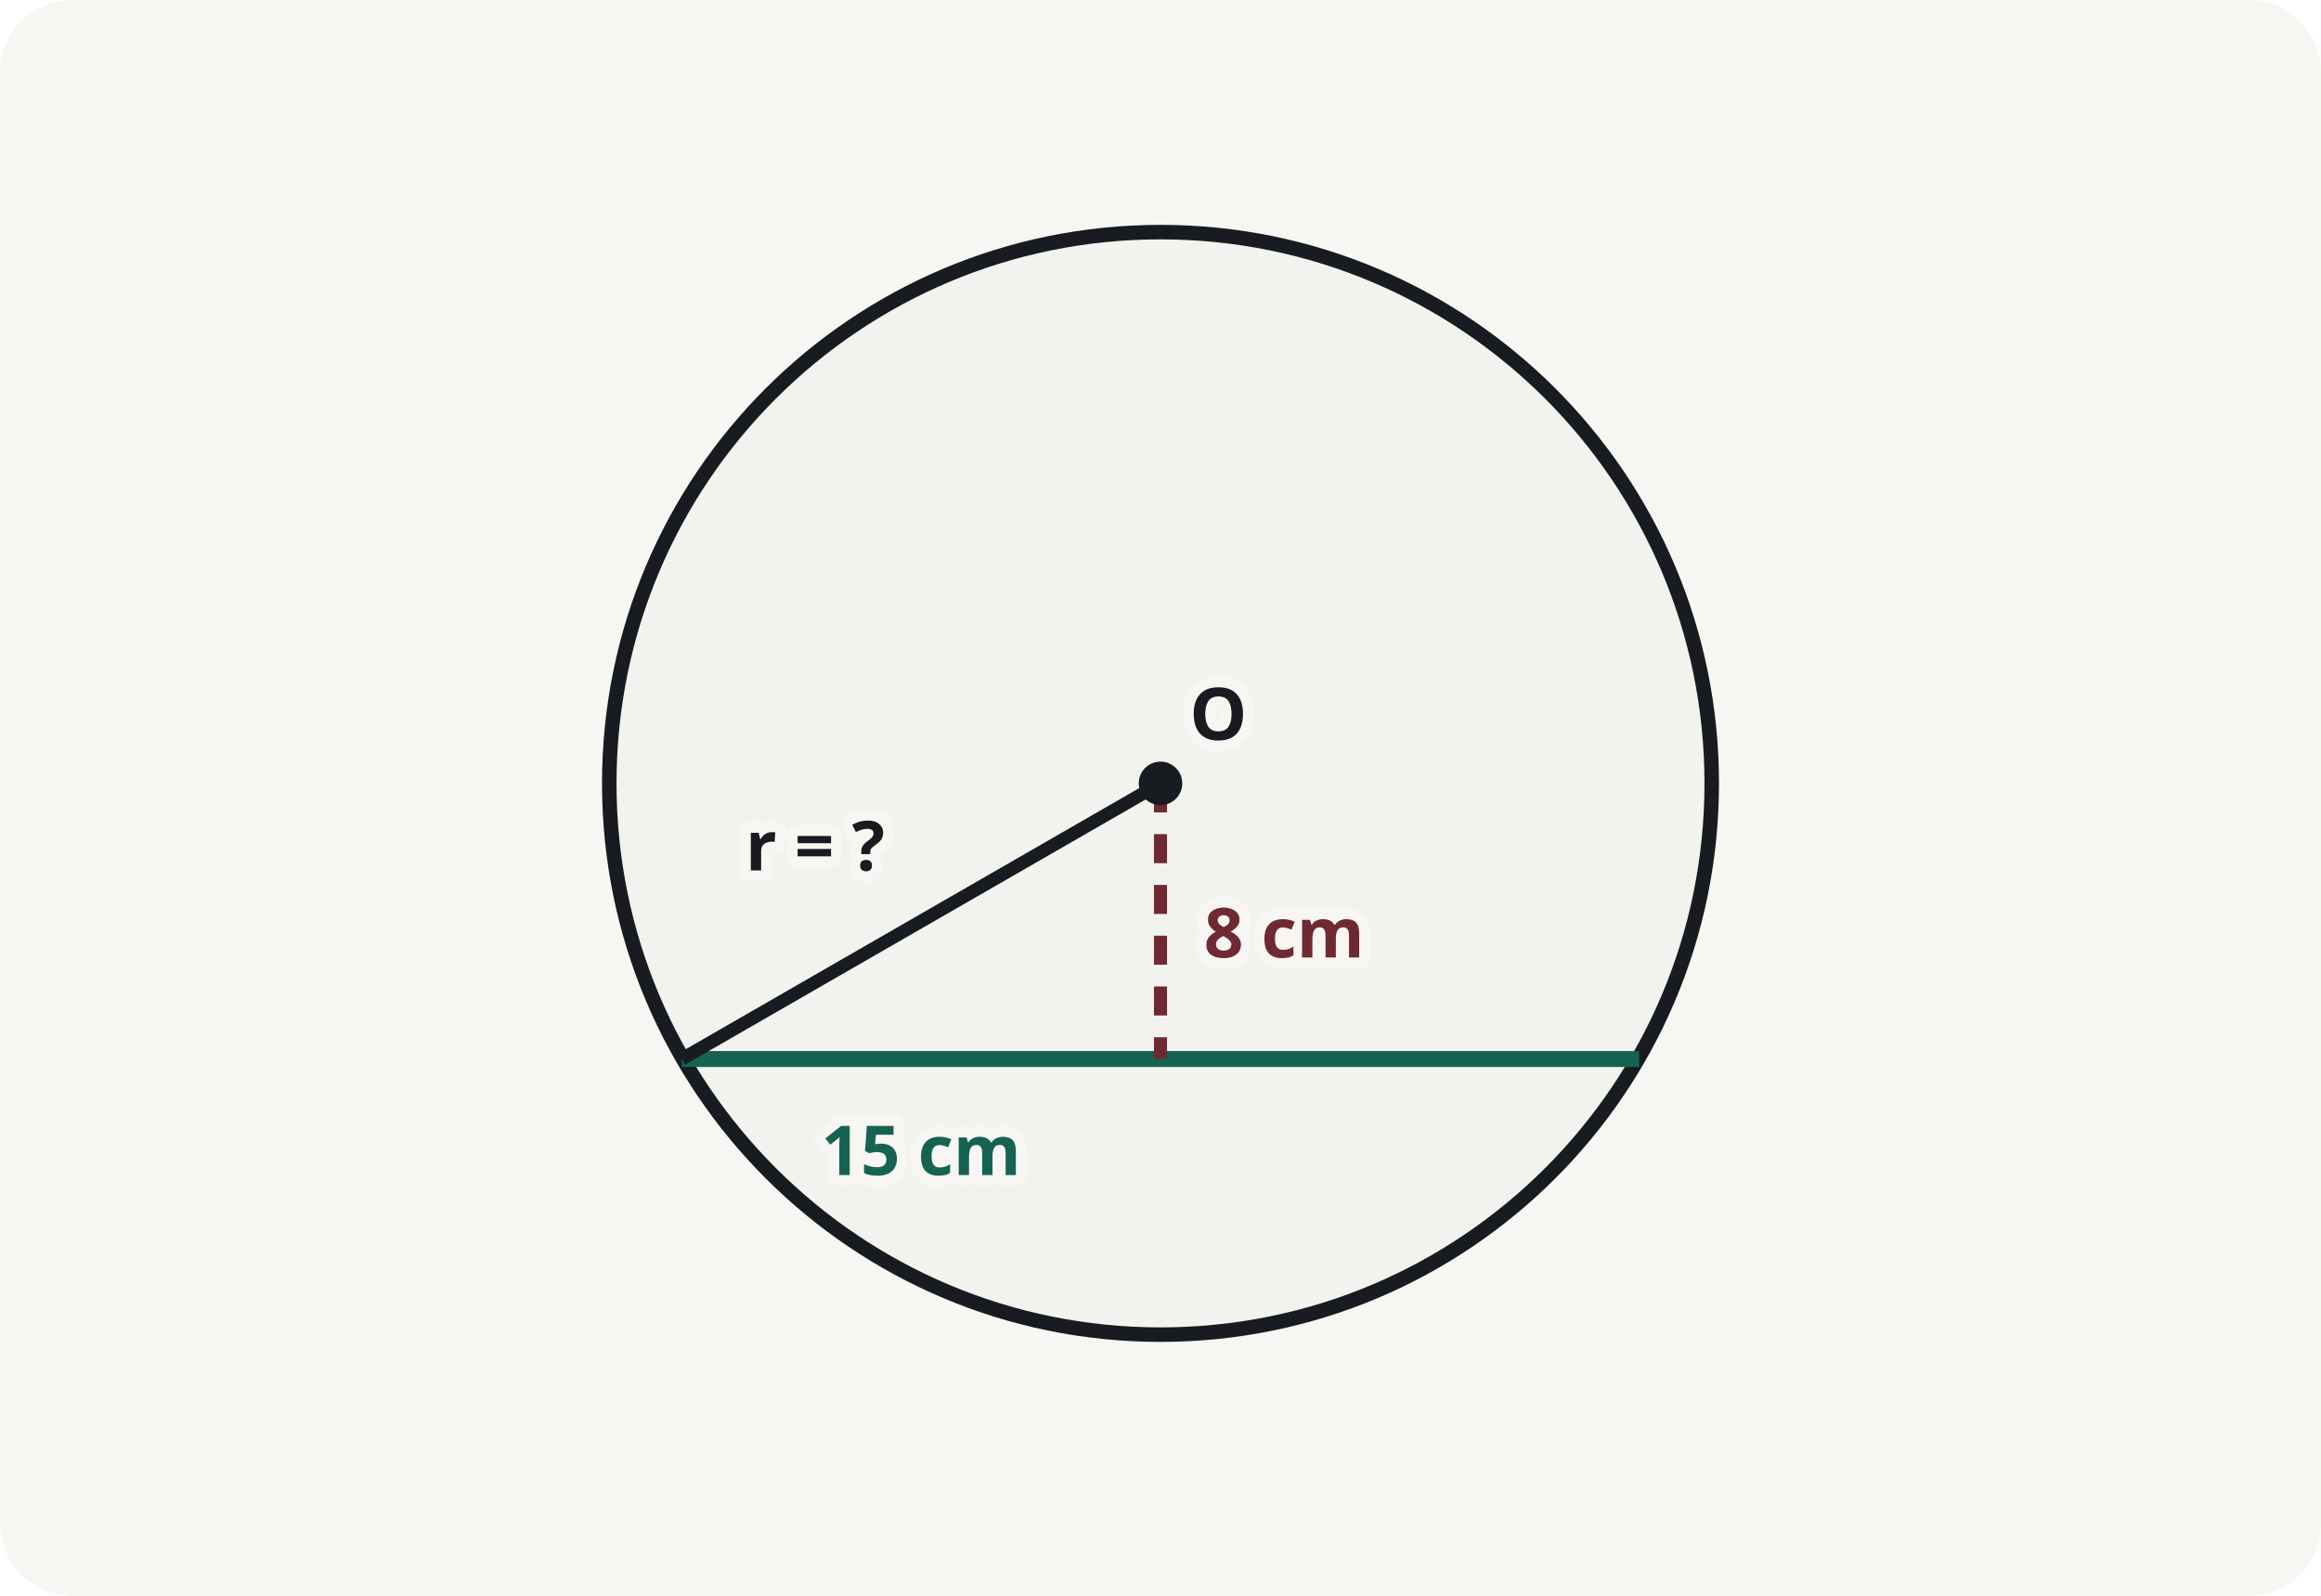
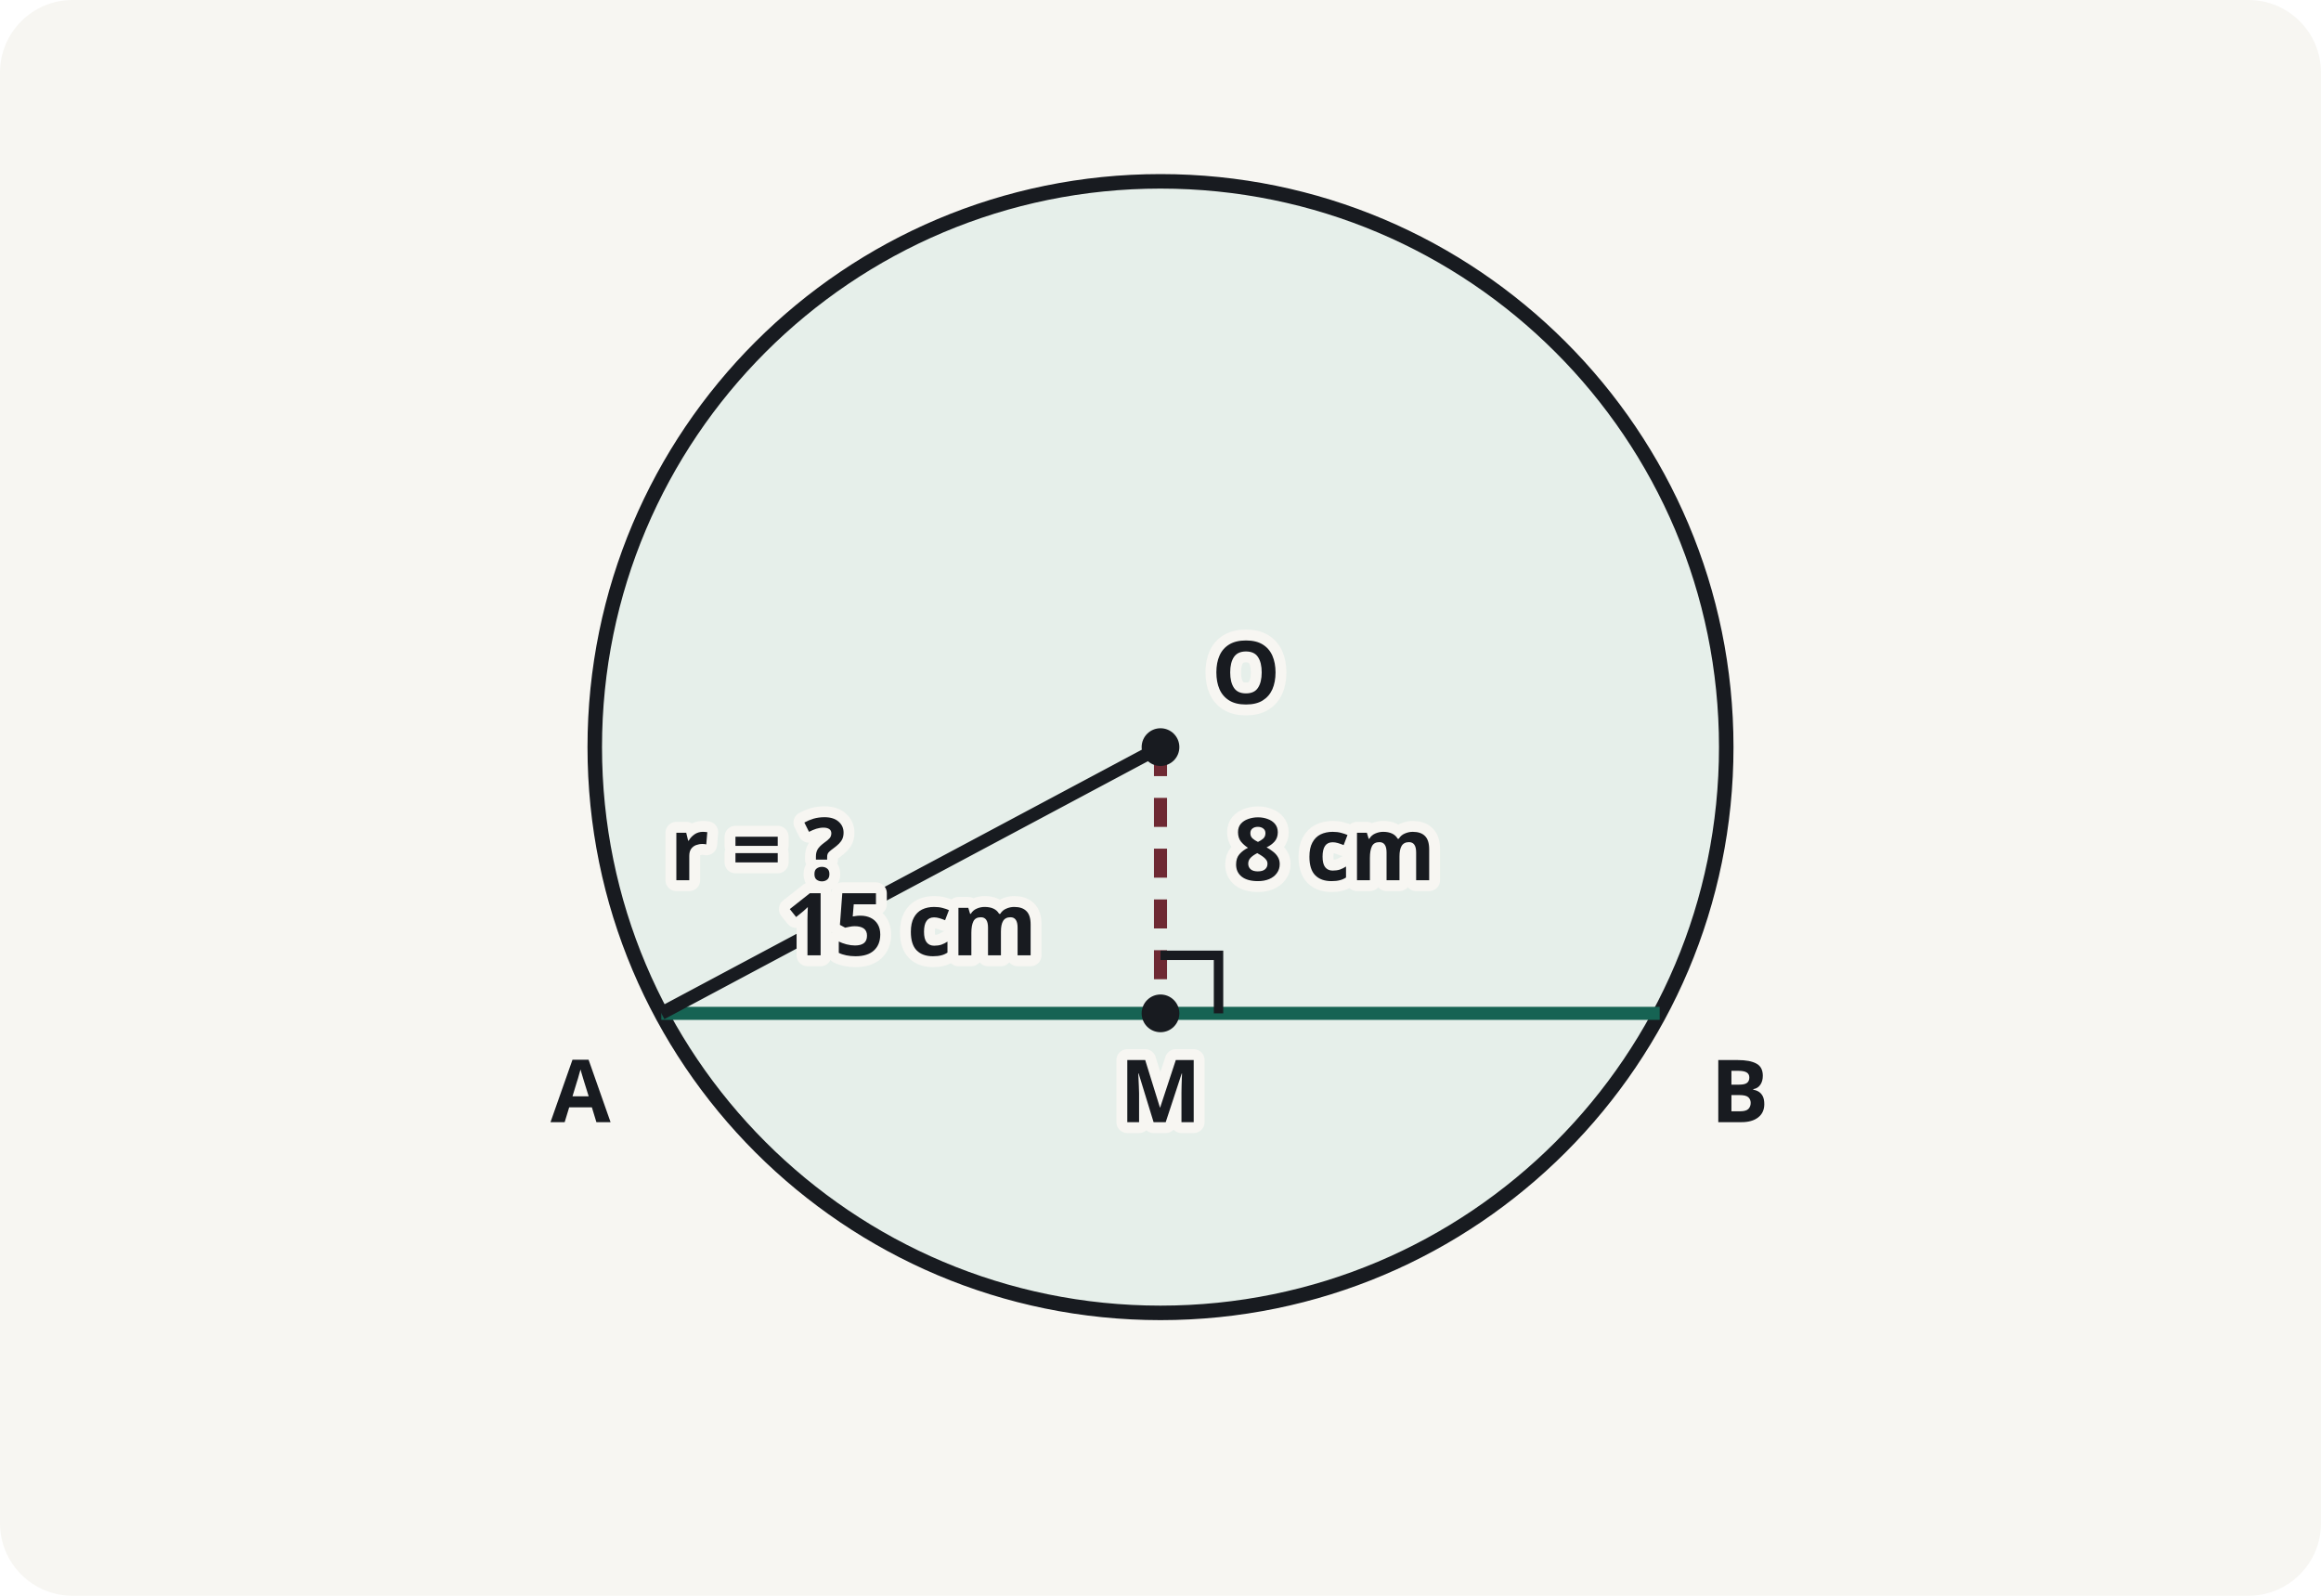
<svg xmlns="http://www.w3.org/2000/svg" viewBox="0 0 320 220" role="img" aria-labelledby="t desc">
-   <style>text{paint-order:stroke;stroke:#F7F6F2;stroke-width:3px;stroke-linejoin:round;}</style>
+   <style>text{font:700 12px system-ui,sans-serif;fill:#181B20;paint-order:stroke;stroke:#F7F6F2;stroke-width:3px;stroke-linejoin:round;}</style>
  <rect width="320" height="220" rx="10" fill="#F7F6F2" />
-   <circle cx="160" cy="108" r="76" fill="#E6EFEA" fill-opacity="0.25" stroke="#181B20" stroke-width="2" />
-   <line x1="94" y1="146" x2="226" y2="146" stroke="#166353" stroke-width="2.2" />
-   <line x1="160" y1="108" x2="160" y2="146" stroke="#6E2933" stroke-width="1.8" stroke-dasharray="4 3" />
-   <line x1="160" y1="108" x2="94" y2="146" stroke="#181B20" stroke-width="1.8" />
-   <circle cx="160" cy="108" r="3" fill="#181B20" />
-   <text x="164" y="102" font-family="system-ui,sans-serif" font-size="10" font-weight="700" fill="#181B20">O</text>
-   <text x="122" y="120" font-family="system-ui,sans-serif" font-size="9.5" font-weight="700" text-anchor="end" fill="#181B20">r = ?</text>
-   <text x="127" y="162" font-family="system-ui,sans-serif" font-size="9.5" font-weight="700" text-anchor="middle" fill="#166353">15 cm</text>
-   <text x="166" y="132" font-family="system-ui,sans-serif" font-size="9.5" font-weight="700" fill="#6E2933">8 cm</text>
+   <circle cx="160" cy="103" r="78" fill="#E6EFEA" stroke="#181B20" stroke-width="2" />
+   <line x1="91.177" y1="139.706" x2="228.823" y2="139.706" stroke-width="1.8" stroke="#166353" />
+   <line x1="160" y1="103" x2="160" y2="139.706" stroke-width="1.8" stroke="#6E2933" stroke-dasharray="4 3" />
+   <line x1="160" y1="103" x2="91.177" y2="139.706" stroke-width="1.8" stroke="#181B20" />
+   <circle cx="160" cy="103" r="2.6" fill="#181B20" />
+   <circle cx="160" cy="139.706" r="2.6" fill="#181B20" />
+   <path d="M160 131.706 H168 V139.706" fill="none" stroke="#181B20" stroke-width="1.3" />
+   <text x="167" y="97">O</text>
+   <text x="84.177" y="154.706" text-anchor="end">A</text>
+   <text x="235.823" y="154.706">B</text>
+   <text x="160" y="154.706" text-anchor="middle">M</text>
+   <text x="116.588" y="121.353" text-anchor="end">r = ?</text>
+   <text x="170" y="121.353">8 cm</text>
+   <text x="125.588" y="131.706" text-anchor="middle">15 cm</text>
</svg>
